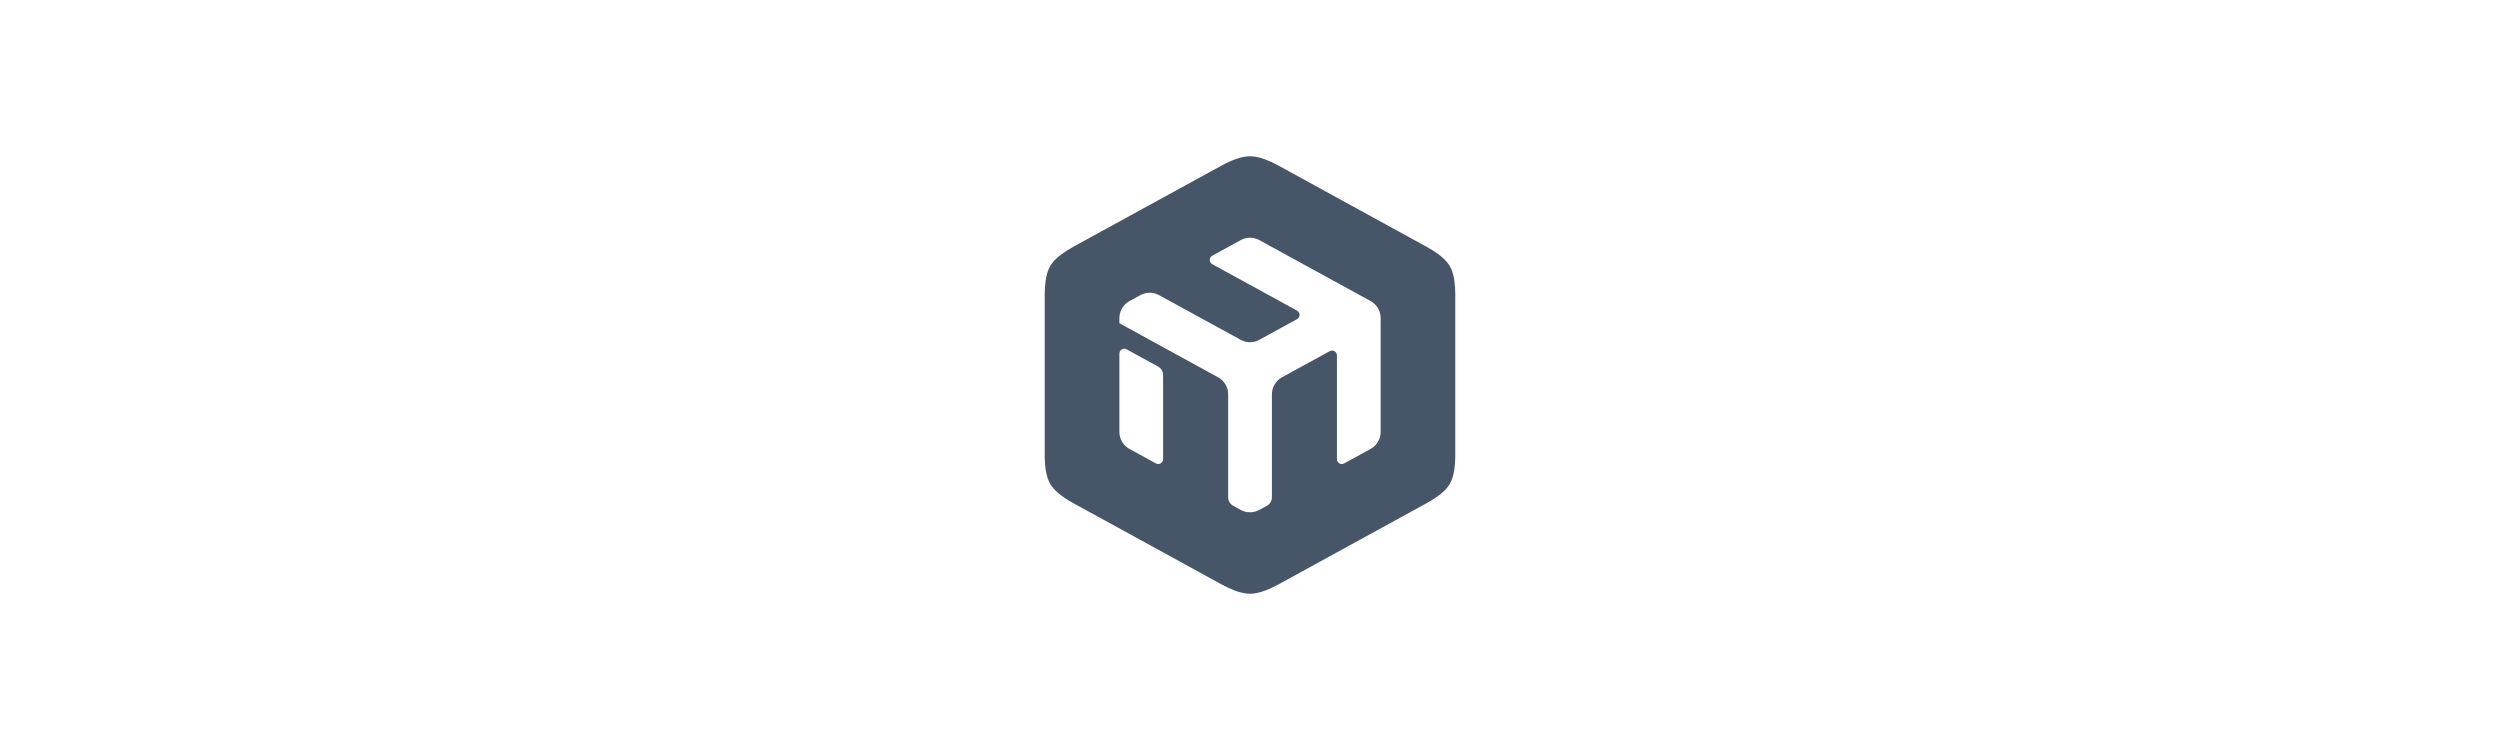
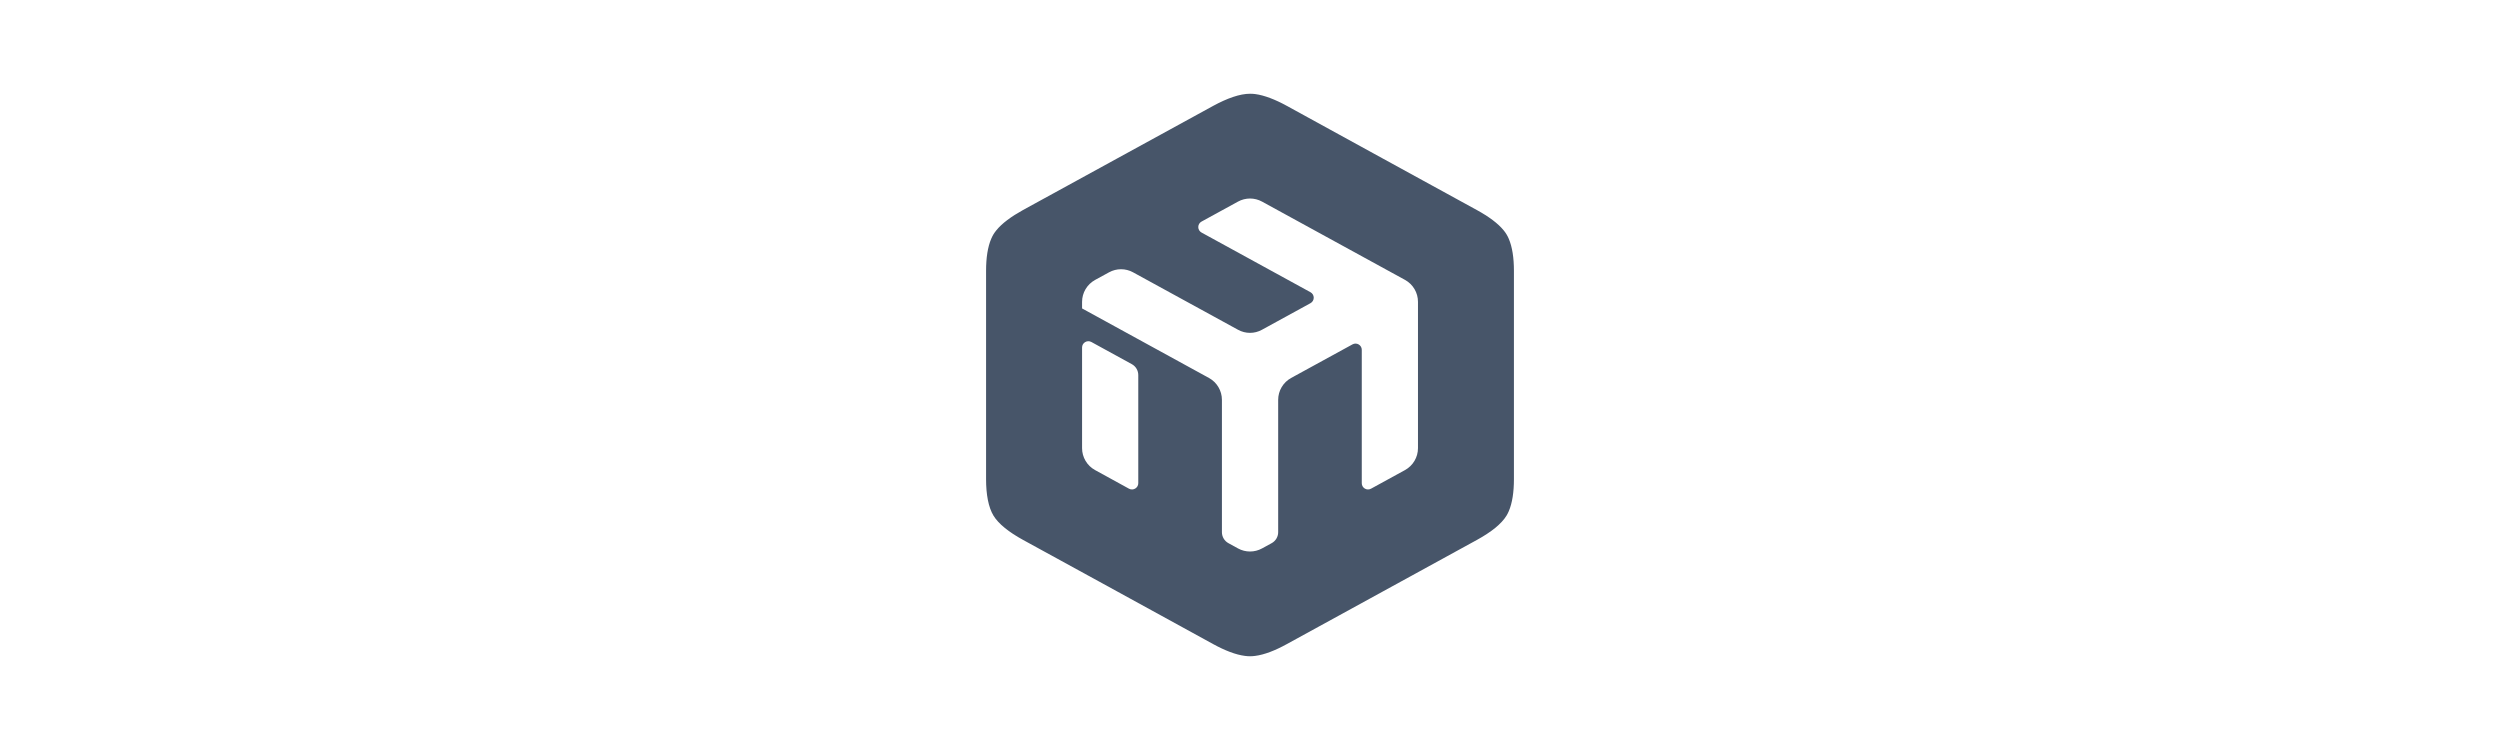
<svg xmlns="http://www.w3.org/2000/svg" viewBox="0 0 160 48" role="img" aria-label="MikroTik">
-   <g fill="#475569" transform="translate(66 10) scale(1.166667) translate(0 0)">
-     <path fill="#475569" d="M23.041 6.188a1.404 1.404 0 0 0-.218-.36c-.24-.296-.634-.586-1.14-.864l-4.052-2.22L13.576.519C13.074.243 12.61.065 12.22.013A1.772 1.772 0 0 0 12 0c-.432 0-.974.192-1.576.52L6.37 2.74 2.317 4.96c-.504.279-.9.569-1.14.867a1.59 1.59 0 0 0-.122.17 1.654 1.654 0 0 0-.096.19c-.15.348-.22.816-.22 1.368v8.887c0 .66.1 1.2.316 1.558.216.356.66.706 1.262 1.036l4.054 2.22 4.053 2.223c.504.276.966.456 1.36.506.145.02.291.02.436 0 .39-.05.852-.228 1.356-.506l8.107-4.443c.6-.33 1.046-.68 1.262-1.036.036-.06.068-.123.096-.188.15-.348.22-.818.22-1.37V7.556c0-.552-.07-1.02-.22-1.368zM7.233 16.618c0 .2-.218.33-.396.233l-1.45-.796a1.066 1.066 0 0 1-.552-.934v-4.296c0-.2.216-.33.394-.235l1.728.947a.53.53 0 0 1 .276.468v4.612zm11.934-1.497c0 .39-.213.748-.554.936l-1.45.794a.266.266 0 0 1-.394-.234v-5.692c0-.2-.217-.33-.395-.232l-2.62 1.434c-.34.187-.552.545-.552.934v5.646a.532.532 0 0 1-.278.468l-.41.224c-.32.176-.707.176-1.026 0l-.408-.224a.532.532 0 0 1-.278-.468v-5.646c0-.389-.212-.747-.552-.934L4.835 9.16v-.28c0-.388.212-.746.552-.934l.6-.328a1.064 1.064 0 0 1 1.022 0l4.48 2.452c.318.176.704.176 1.021 0l2.07-1.134a.266.266 0 0 0 0-.468L9.932 5.922a.266.266 0 0 1 0-.468l1.556-.852c.32-.176.707-.176 1.026 0l6.1 3.34c.342.188.554.547.553.936v6.243z" />
+   <g fill="#475569" transform="translate(62,6) scale(1.5) translate(0,0)">
+     <path d="M23.041 6.188a1.404 1.404 0 0 0-.218-.36c-.24-.296-.634-.586-1.14-.864l-4.052-2.22L13.576.519C13.074.243 12.61.065 12.22.013A1.772 1.772 0 0 0 12 0c-.432 0-.974.192-1.576.52L6.37 2.74 2.317 4.96c-.504.279-.9.569-1.14.867a1.59 1.59 0 0 0-.122.17 1.654 1.654 0 0 0-.096.19c-.15.348-.22.816-.22 1.368v8.887c0 .66.1 1.2.316 1.558.216.356.66.706 1.262 1.036l4.054 2.22 4.053 2.223c.504.276.966.456 1.36.506.145.02.291.02.436 0 .39-.05.852-.228 1.356-.506l8.107-4.443c.6-.33 1.046-.68 1.262-1.036.036-.06.068-.123.096-.188.15-.348.22-.818.22-1.37V7.556c0-.552-.07-1.02-.22-1.368zM7.233 16.618c0 .2-.218.33-.396.233l-1.45-.796a1.066 1.066 0 0 1-.552-.934v-4.296c0-.2.216-.33.394-.235l1.728.947a.53.53 0 0 1 .276.468v4.612zm11.934-1.497c0 .39-.213.748-.554.936l-1.45.794a.266.266 0 0 1-.394-.234v-5.692c0-.2-.217-.33-.395-.232l-2.62 1.434c-.34.187-.552.545-.552.934v5.646a.532.532 0 0 1-.278.468l-.41.224c-.32.176-.707.176-1.026 0l-.408-.224a.532.532 0 0 1-.278-.468v-5.646c0-.389-.212-.747-.552-.934L4.835 9.16v-.28c0-.388.212-.746.552-.934l.6-.328a1.064 1.064 0 0 1 1.022 0l4.48 2.452c.318.176.704.176 1.021 0l2.07-1.134a.266.266 0 0 0 0-.468L9.932 5.922a.266.266 0 0 1 0-.468l1.556-.852c.32-.176.707-.176 1.026 0l6.1 3.34c.342.188.554.547.553.936v6.243z" fill="#475569" />
  </g>
</svg>
